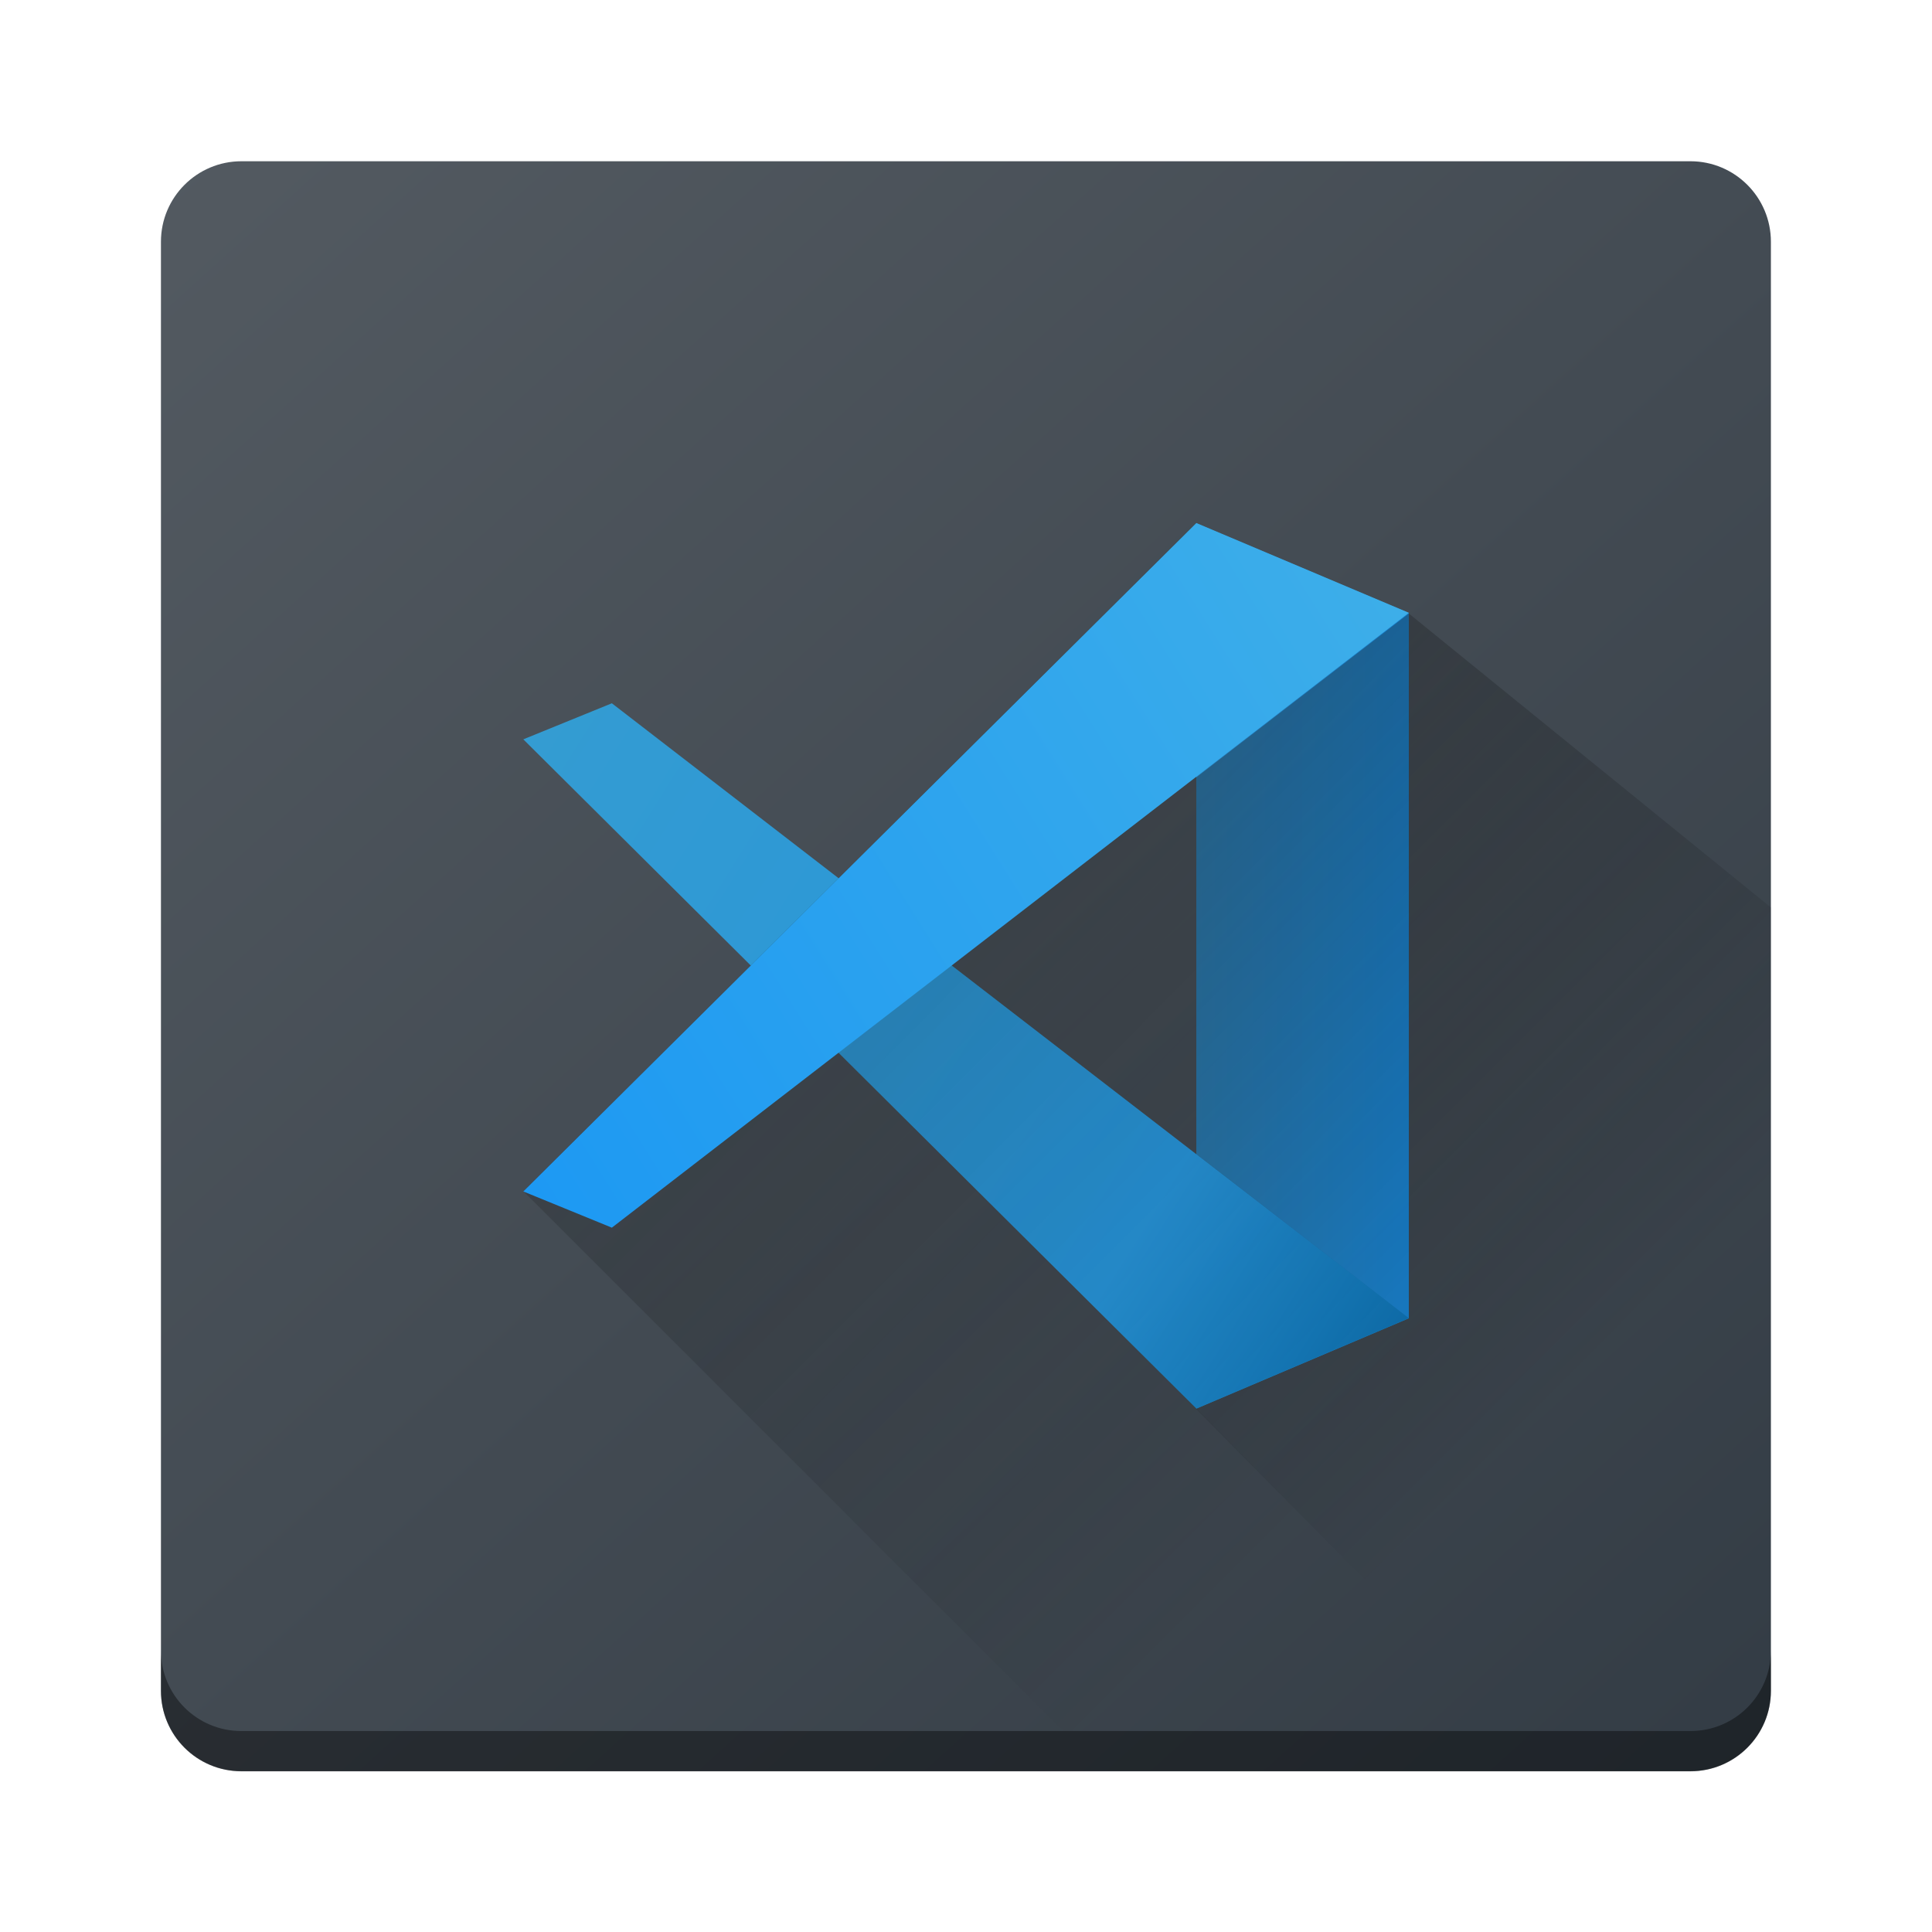
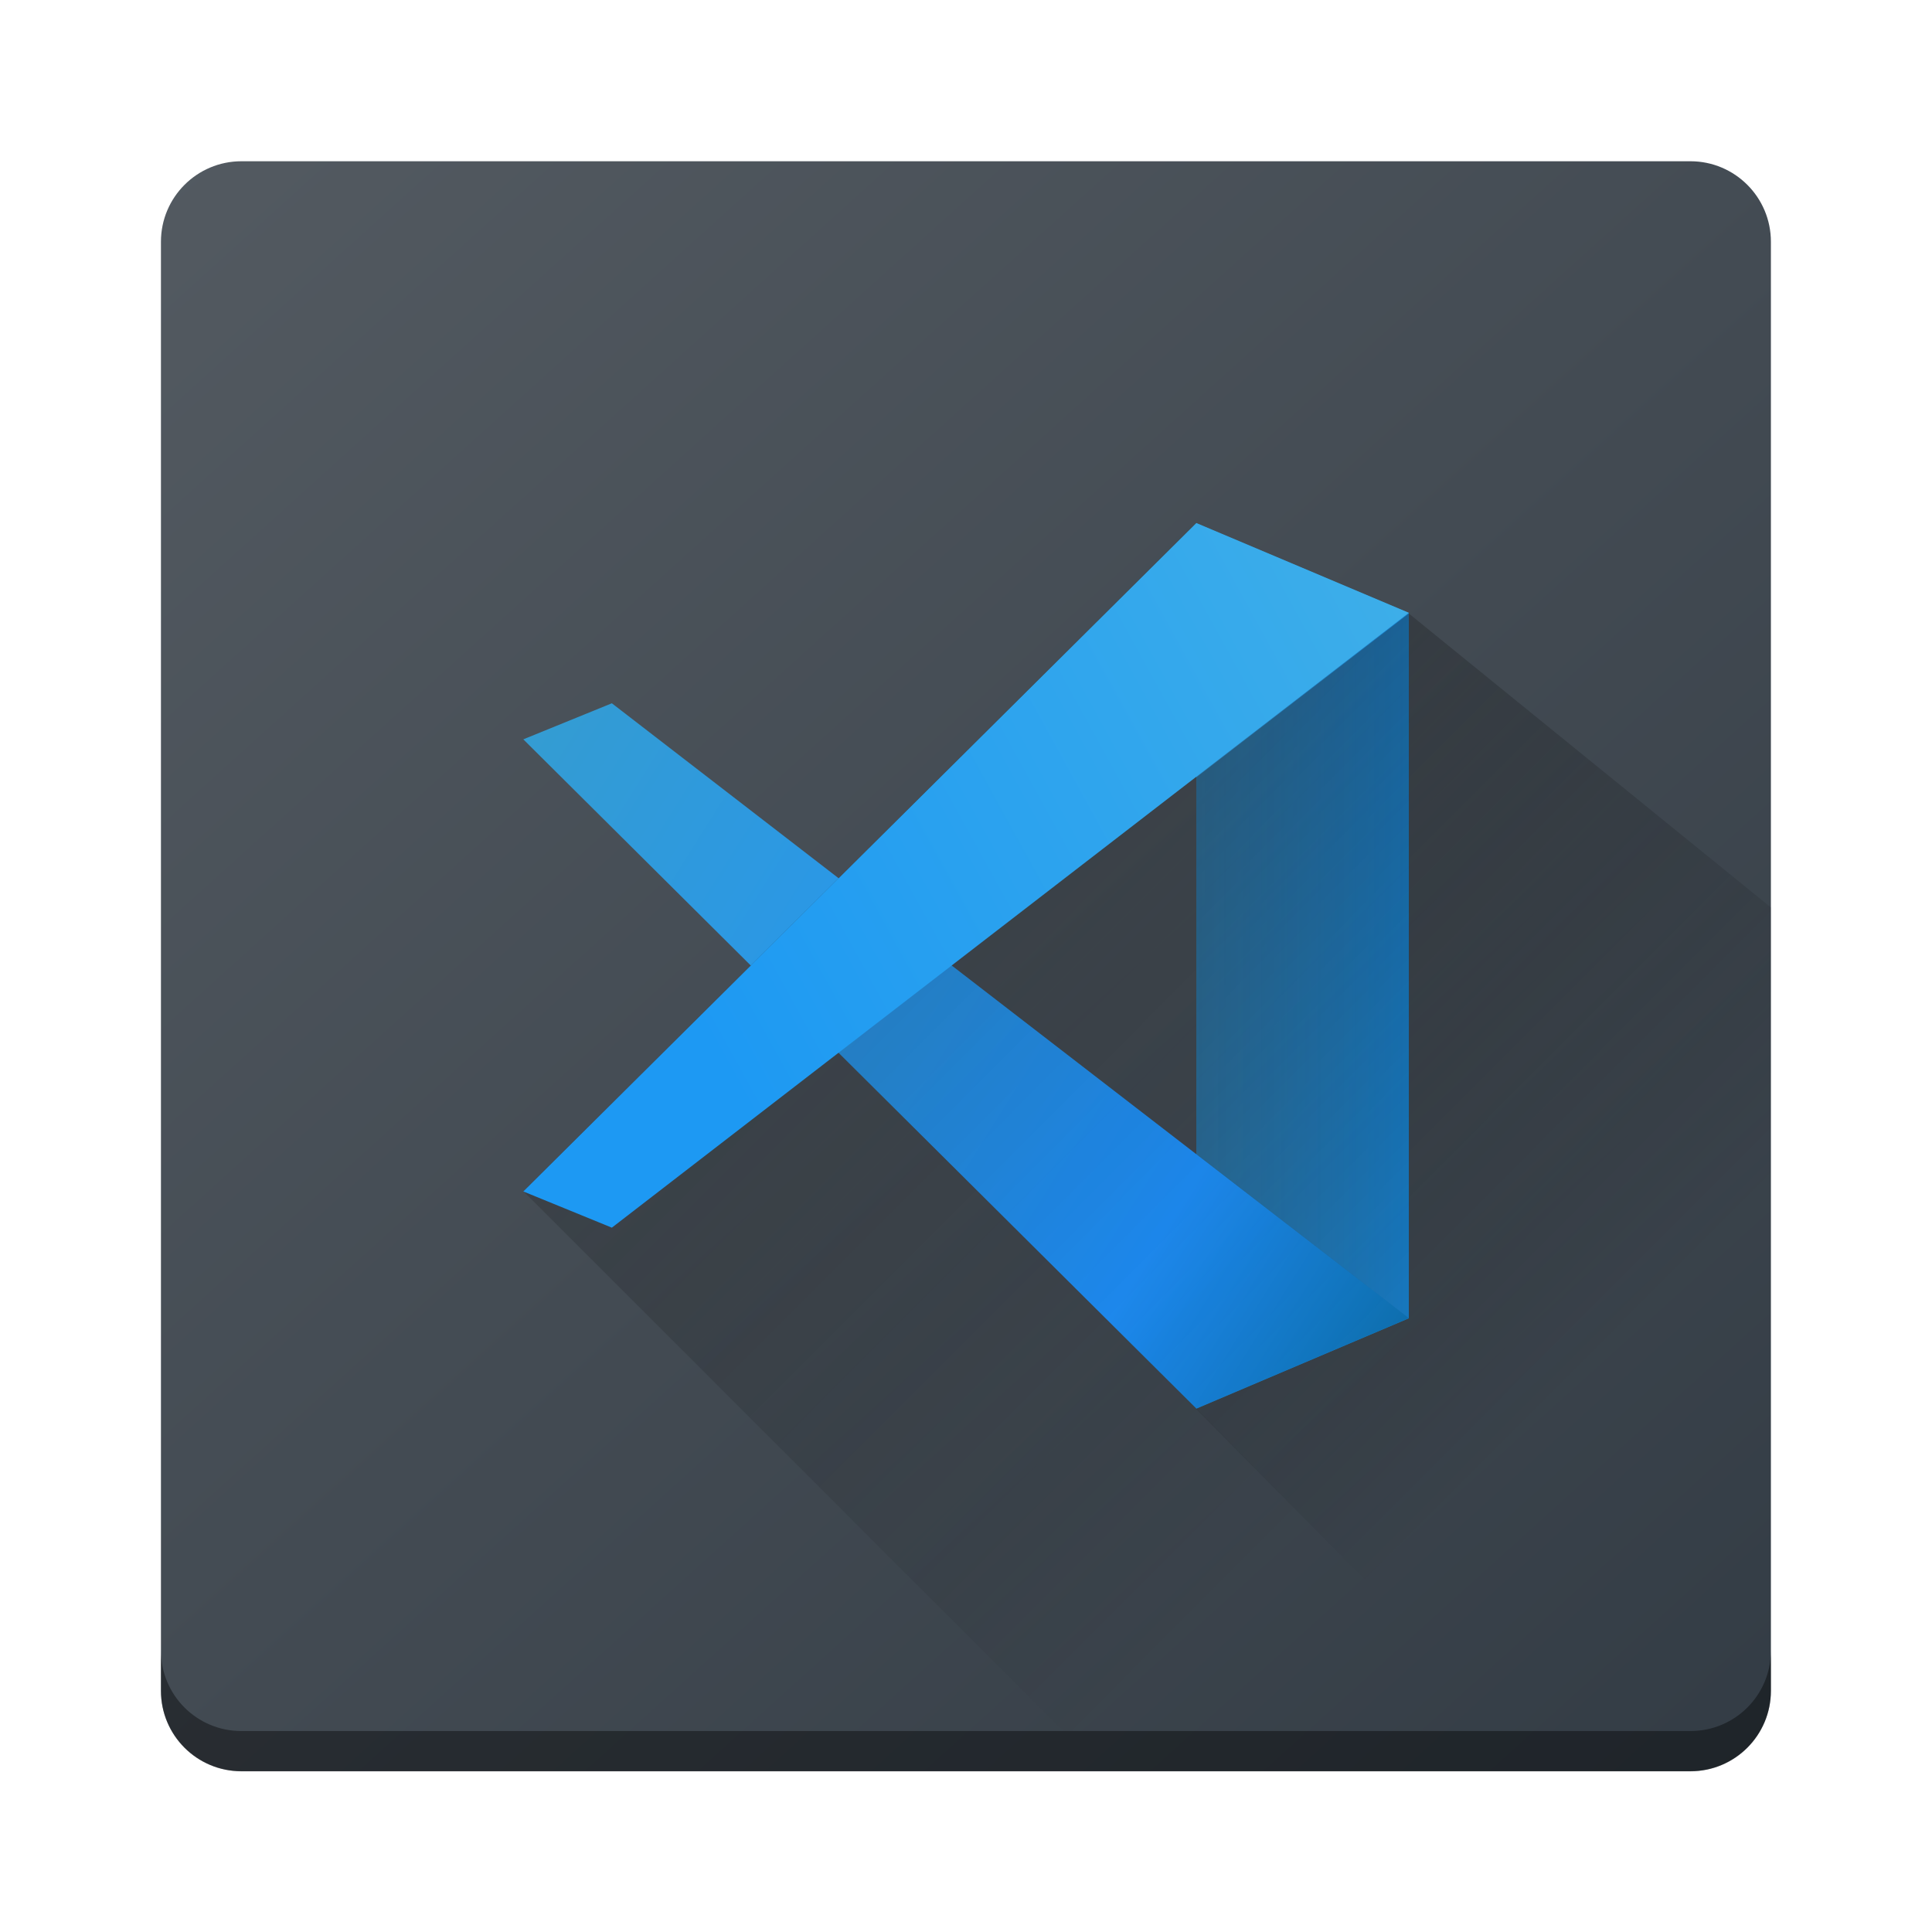
<svg xmlns="http://www.w3.org/2000/svg" xmlns:xlink="http://www.w3.org/1999/xlink" width="48" height="48" version="1.1" viewBox="0 0 12.7 12.7">
  <defs>
    <linearGradient id="a">
      <stop stop-color="#232629" offset="0" />
      <stop stop-opacity="0" offset="1" />
    </linearGradient>
    <linearGradient id="j" x1="10.692" x2="34.026" y1="14.134" y2="29.068" gradientTransform="matrix(.24946 0 0 .25474 .77251 285.56)" gradientUnits="userSpaceOnUse">
      <stop stop-color="#349cd2" offset="0" />
-       <stop stop-color="#2694d9" offset=".74" />
-       <stop stop-color="#0e6daa" offset="1" />
+       <stop stop-color="#1e92ff" offset=".76" />
+       <stop stop-color="#0e71b1" offset="1" />
    </linearGradient>
-     <linearGradient id="k" x1="21.274" x2="27.447" y1="291.3" y2="287.35" gradientTransform="matrix(.94283 0 0 .9628 -16.618 11.67)" gradientUnits="userSpaceOnUse">
+     <linearGradient id="k" x1="22.457" x2="27.447" y1="290.15" y2="287.35" gradientTransform="matrix(.94283 0 0 .9628 -16.618 11.67)" gradientUnits="userSpaceOnUse">
      <stop stop-color="#1d99f3" offset="0" />
      <stop stop-color="#3daee9" offset="1" />
    </linearGradient>
    <linearGradient id="l" x1="27.447" x2="25.966" y1="289.76" y2="289.76" gradientTransform="matrix(.94283 0 0 .9628 -16.618 11.67)" gradientUnits="userSpaceOnUse">
      <stop stop-color="#1881ce" offset="0" />
-       <stop stop-color="#2980b9" offset="1" />
+       <stop stop-color="#2980b9" stop-opacity=".867" offset="1" />
    </linearGradient>
    <linearGradient id="b" x1="1.058" x2="11.642" y1="285.08" y2="296.22" gradientTransform="matrix(1 0 0 .95 1.8704e-7 14.533)" gradientUnits="userSpaceOnUse">
      <stop stop-color="#535a61" offset="0" />
      <stop stop-color="#333c45" offset="1" />
    </linearGradient>
    <linearGradient id="h" x1="3.456" x2="9.315" y1="287.76" y2="293.61" gradientUnits="userSpaceOnUse" xlink:href="#a" />
-     <linearGradient id="i" x1="7.864" x2="11.642" y1="288.34" y2="292.11" gradientTransform="translate(4.5e-7,9.96e-6)" gradientUnits="userSpaceOnUse" xlink:href="#a" />
+     <linearGradient id="i" x1="7.864" x2="11.642" y1="288.34" y2="292.11" gradientTransform="translate(-4e-7 2.1577e-6)" gradientUnits="userSpaceOnUse" xlink:href="#a" />
  </defs>
  <g transform="translate(0 -284.3)">
    <rect x="1.058" y="285.36" width="10.583" height="10.583" rx=".529" ry=".529" fill="url(#b)" />
    <path d="m1.058 295.15v0.265c0 0.293 0.236 0.529 0.529 0.529h9.525c0.293 0 0.529-0.236 0.529-0.529v-0.265c0 0.293-0.236 0.529-0.529 0.529h-9.525c-0.293 0-0.529-0.236-0.529-0.529z" opacity=".4" />
    <path d="m7.864 293.56 1.397-0.594v-4.636l-1.397-0.59z" fill="url(#l)" />
    <path d="m7.864 289.41v4.153l2.091 2.117h1.687v-5.414l-2.381-1.933z" fill="url(#i)" opacity=".4" />
    <path d="m3.44 289.16 4.424 4.399 1.397-0.594-5.239-4.042z" fill="url(#j)" style="isolation:isolate" />
    <path d="m3.44 292.13 3.808 3.808h2.968l-2.352-2.381 1.397-0.594-1.397-1.078v-4.149z" fill="url(#h)" opacity=".35" />
    <path d="m4.022 292.37-0.582-0.238 4.424-4.394 1.397 0.59z" fill="url(#k)" />
  </g>
</svg>
